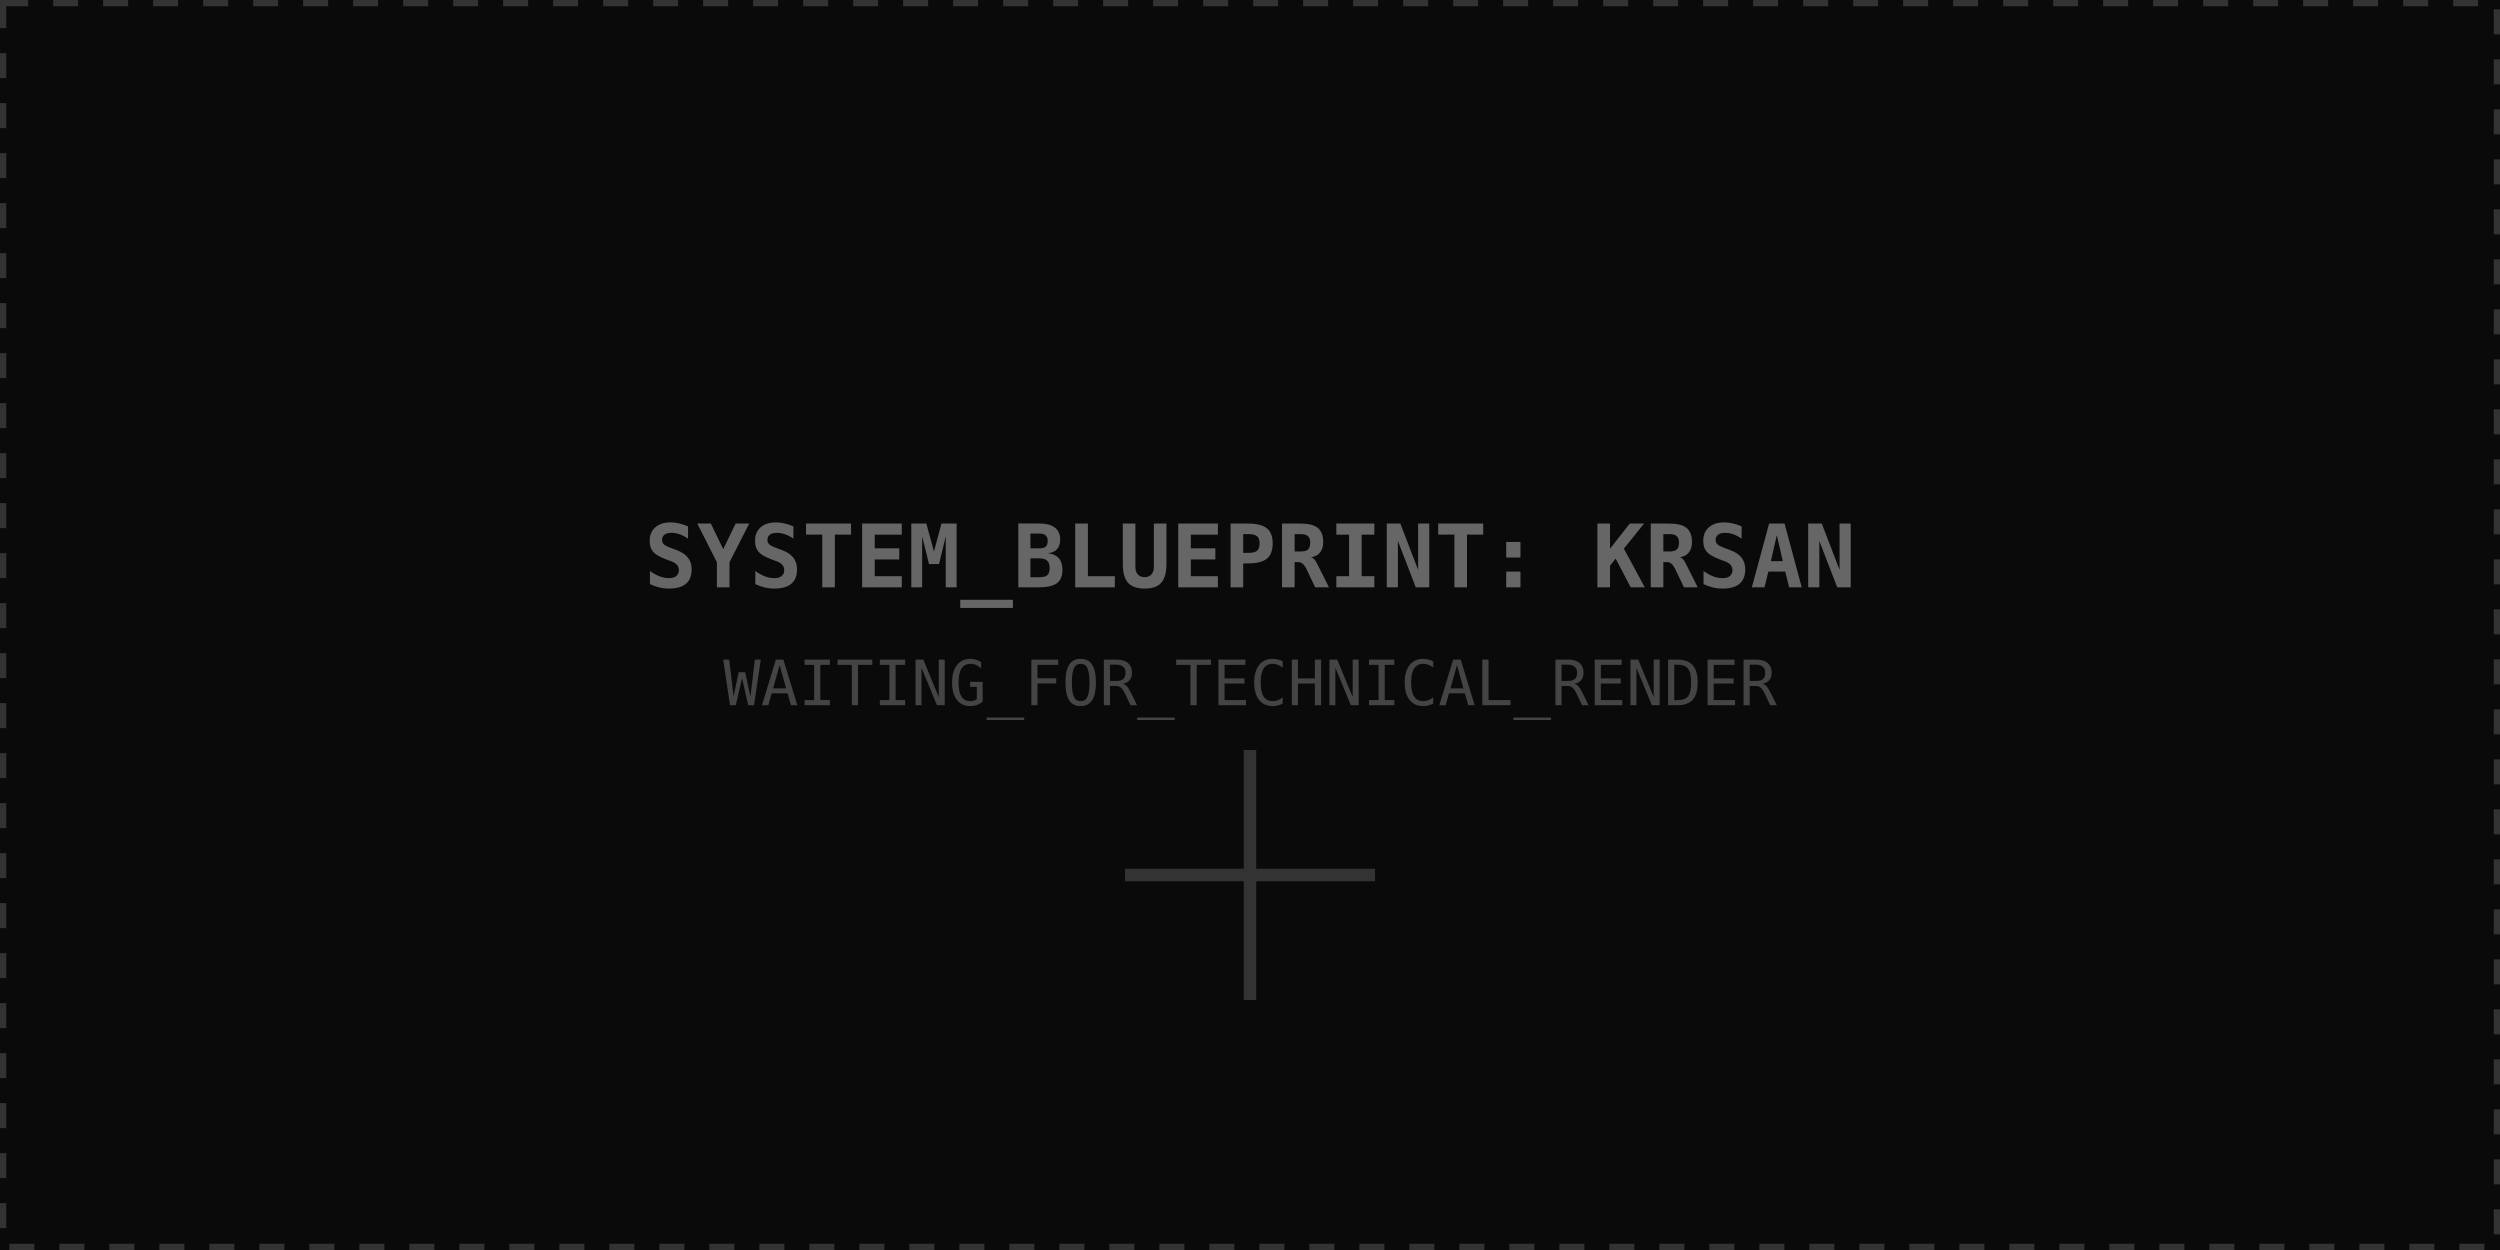
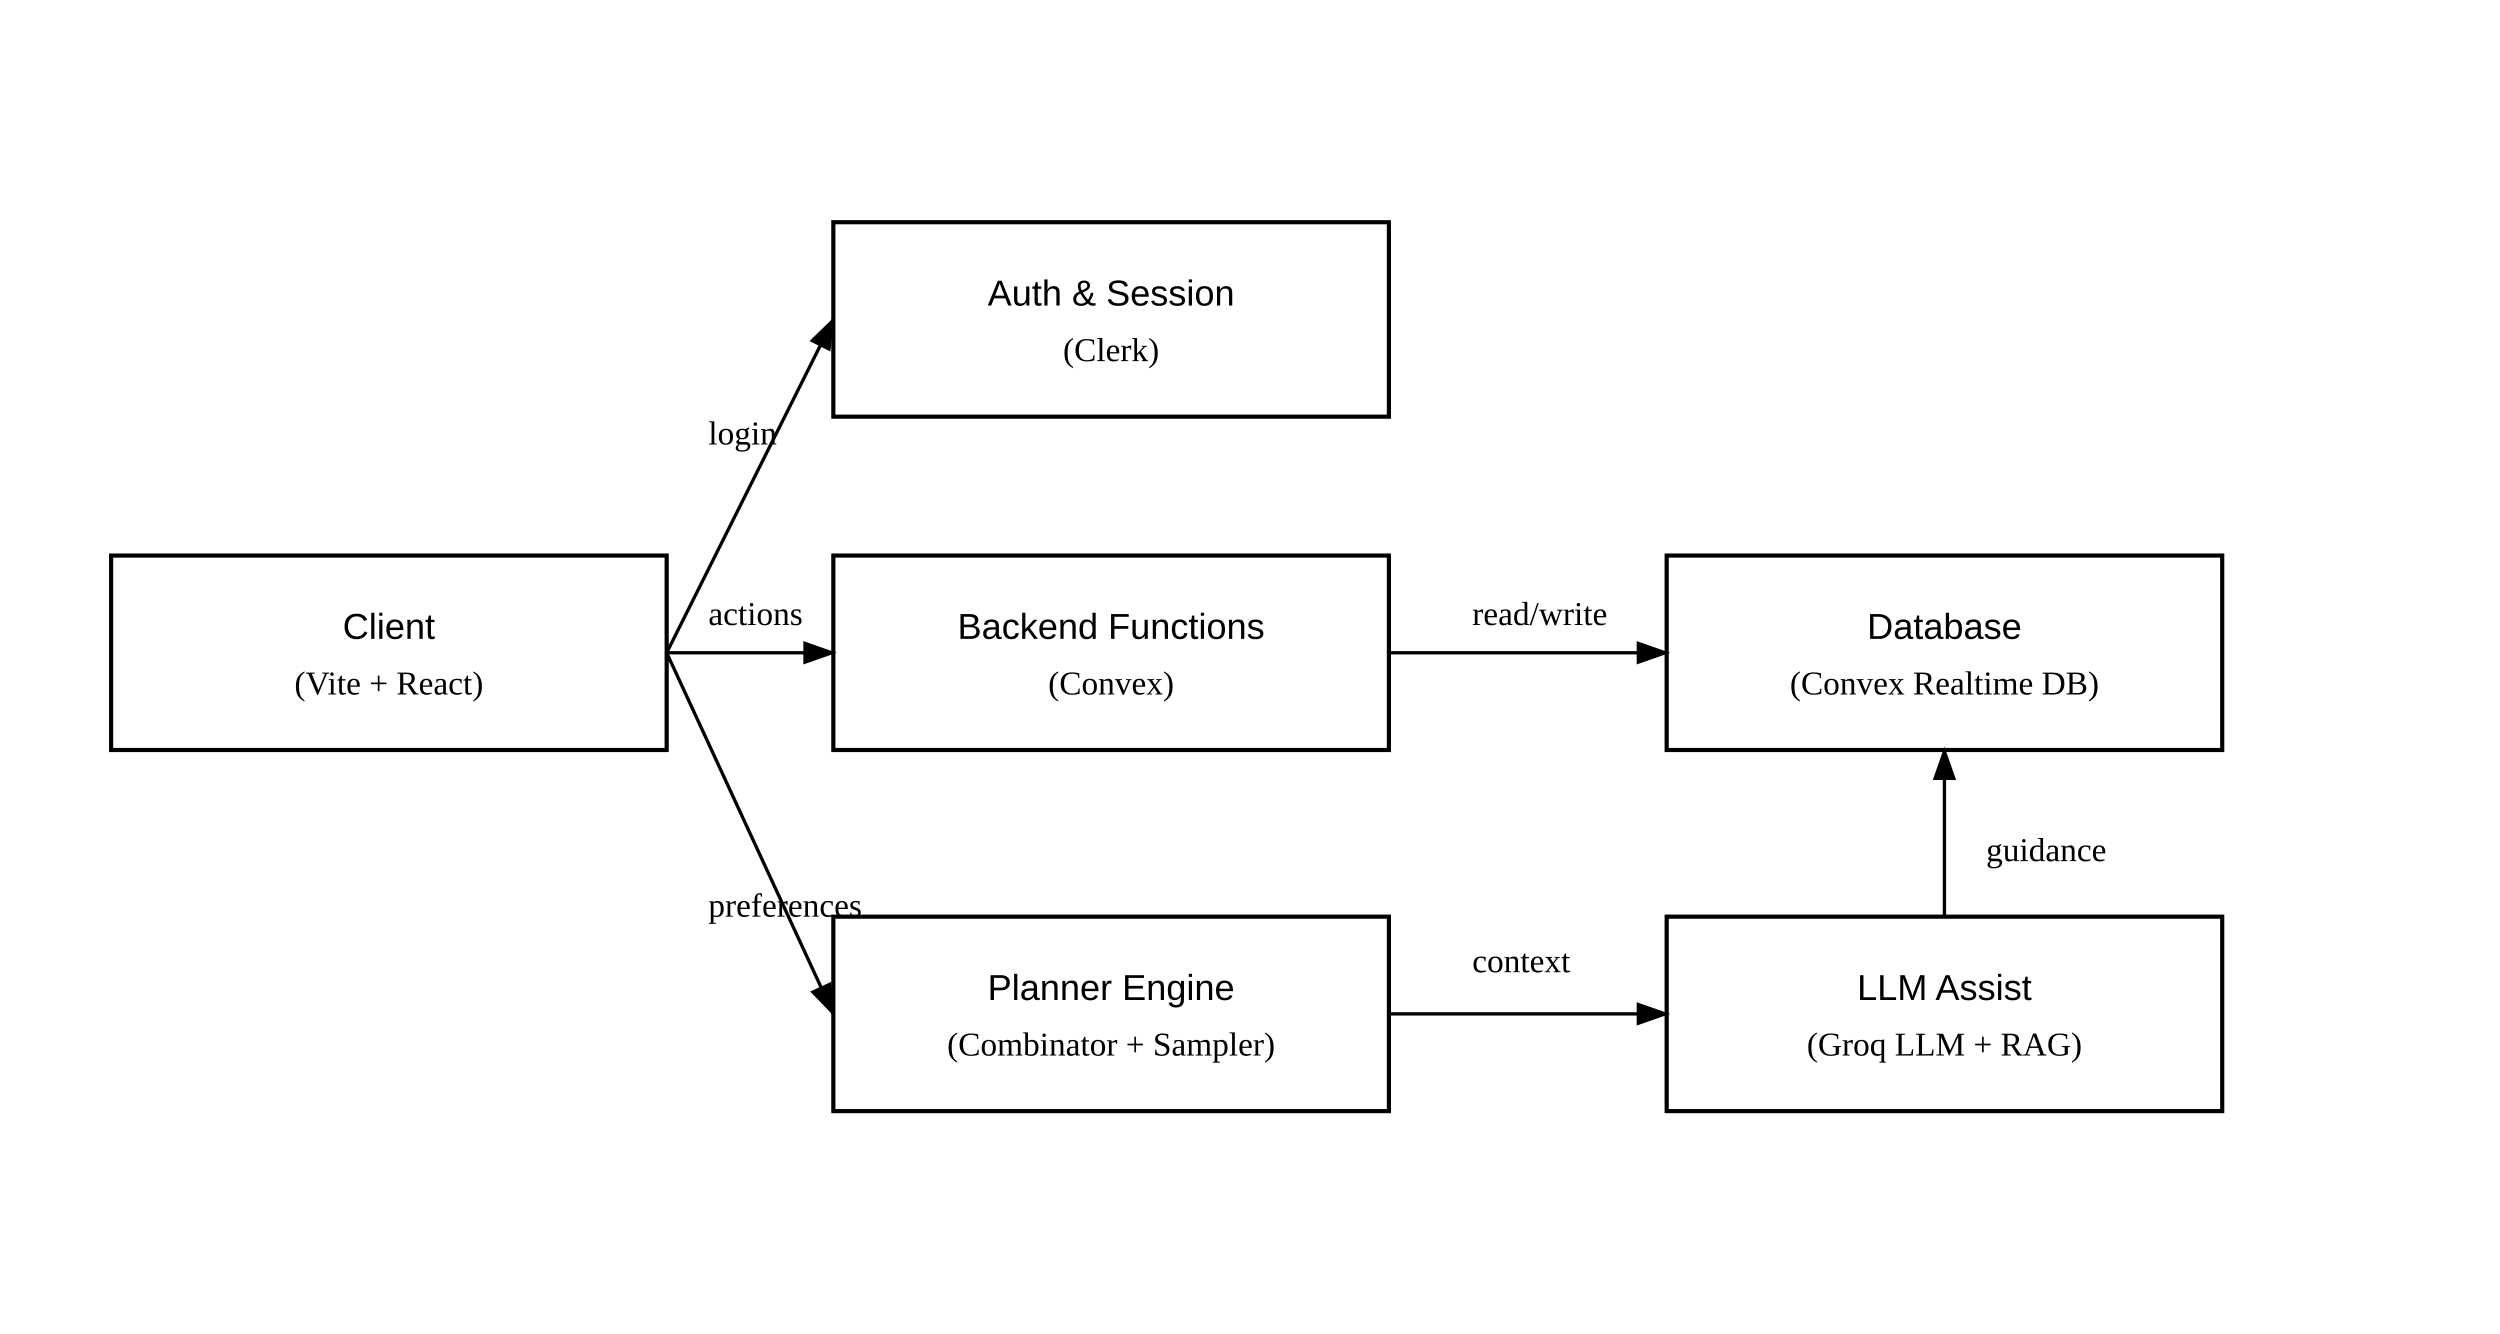
- <svg xmlns="http://www.w3.org/2000/svg" width="400" height="200" viewBox="0 0 400 200" fill="none">
-   <rect width="400" height="200" fill="#0a0a0a" />
-   <rect x="0.5" y="0.5" width="399" height="199" stroke="#333" stroke-dasharray="4 4" />
-   <text x="50%" y="45%" dominant-baseline="middle" text-anchor="middle" fill="#666" font-family="monospace" font-size="14" font-weight="bold">SYSTEM_BLUEPRINT: KRSAN</text>
-   <text x="50%" y="55%" dominant-baseline="middle" text-anchor="middle" fill="#444" font-family="monospace" font-size="10">WAITING_FOR_TECHNICAL_RENDER</text>
-   <path d="M180 140H220" stroke="#333" stroke-width="2" />
-   <path d="M200 120V160" stroke="#333" stroke-width="2" />
+ <svg xmlns="http://www.w3.org/2000/svg" width="900" height="480" viewBox="0 0 900 480">
+   <style>
+     .box { fill: none; stroke: #000; stroke-width: 1.5; }
+     .text { font-family: Arial, sans-serif; font-size: 13px; fill: #000; }
+     .arrow { stroke: #000; stroke-width: 1.2; fill: none; marker-end: url(#arrowhead); }
+     .label { font-size: 12px; fill: #000; }
+   </style>
+   <defs>
+     <marker id="arrowhead" markerWidth="10" markerHeight="7" refX="9" refY="3.5" orient="auto">
+       <polygon points="0 0, 10 3.5, 0 7" fill="#000" />
+     </marker>
+   </defs>
+   <rect x="40" y="200" width="200" height="70" class="box" />
+   <text x="140" y="230" text-anchor="middle" class="text">Client</text>
+   <text x="140" y="250" text-anchor="middle" class="label">(Vite + React)</text>
+   <rect x="300" y="80" width="200" height="70" class="box" />
+   <text x="400" y="110" text-anchor="middle" class="text">Auth &amp; Session</text>
+   <text x="400" y="130" text-anchor="middle" class="label">(Clerk)</text>
+   <rect x="300" y="200" width="200" height="70" class="box" />
+   <text x="400" y="230" text-anchor="middle" class="text">Backend Functions</text>
+   <text x="400" y="250" text-anchor="middle" class="label">(Convex)</text>
+   <rect x="300" y="330" width="200" height="70" class="box" />
+   <text x="400" y="360" text-anchor="middle" class="text">Planner Engine</text>
+   <text x="400" y="380" text-anchor="middle" class="label">(Combinator + Sampler)</text>
+   <rect x="600" y="200" width="200" height="70" class="box" />
+   <text x="700" y="230" text-anchor="middle" class="text">Database</text>
+   <text x="700" y="250" text-anchor="middle" class="label">(Convex Realtime DB)</text>
+   <rect x="600" y="330" width="200" height="70" class="box" />
+   <text x="700" y="360" text-anchor="middle" class="text">LLM Assist</text>
+   <text x="700" y="380" text-anchor="middle" class="label">(Groq LLM + RAG)</text>
+   <line x1="240" y1="235" x2="300" y2="115" class="arrow" />
+   <text x="255" y="160" class="label">login</text>
+   <line x1="240" y1="235" x2="300" y2="235" class="arrow" />
+   <text x="255" y="225" class="label">actions</text>
+   <line x1="240" y1="235" x2="300" y2="365" class="arrow" />
+   <text x="255" y="330" class="label">preferences</text>
+   <line x1="500" y1="235" x2="600" y2="235" class="arrow" />
+   <text x="530" y="225" class="label">read/write</text>
+   <line x1="500" y1="365" x2="600" y2="365" class="arrow" />
+   <text x="530" y="350" class="label">context</text>
+   <line x1="700" y1="330" x2="700" y2="270" class="arrow" />
+   <text x="715" y="310" class="label">guidance</text>
</svg>
